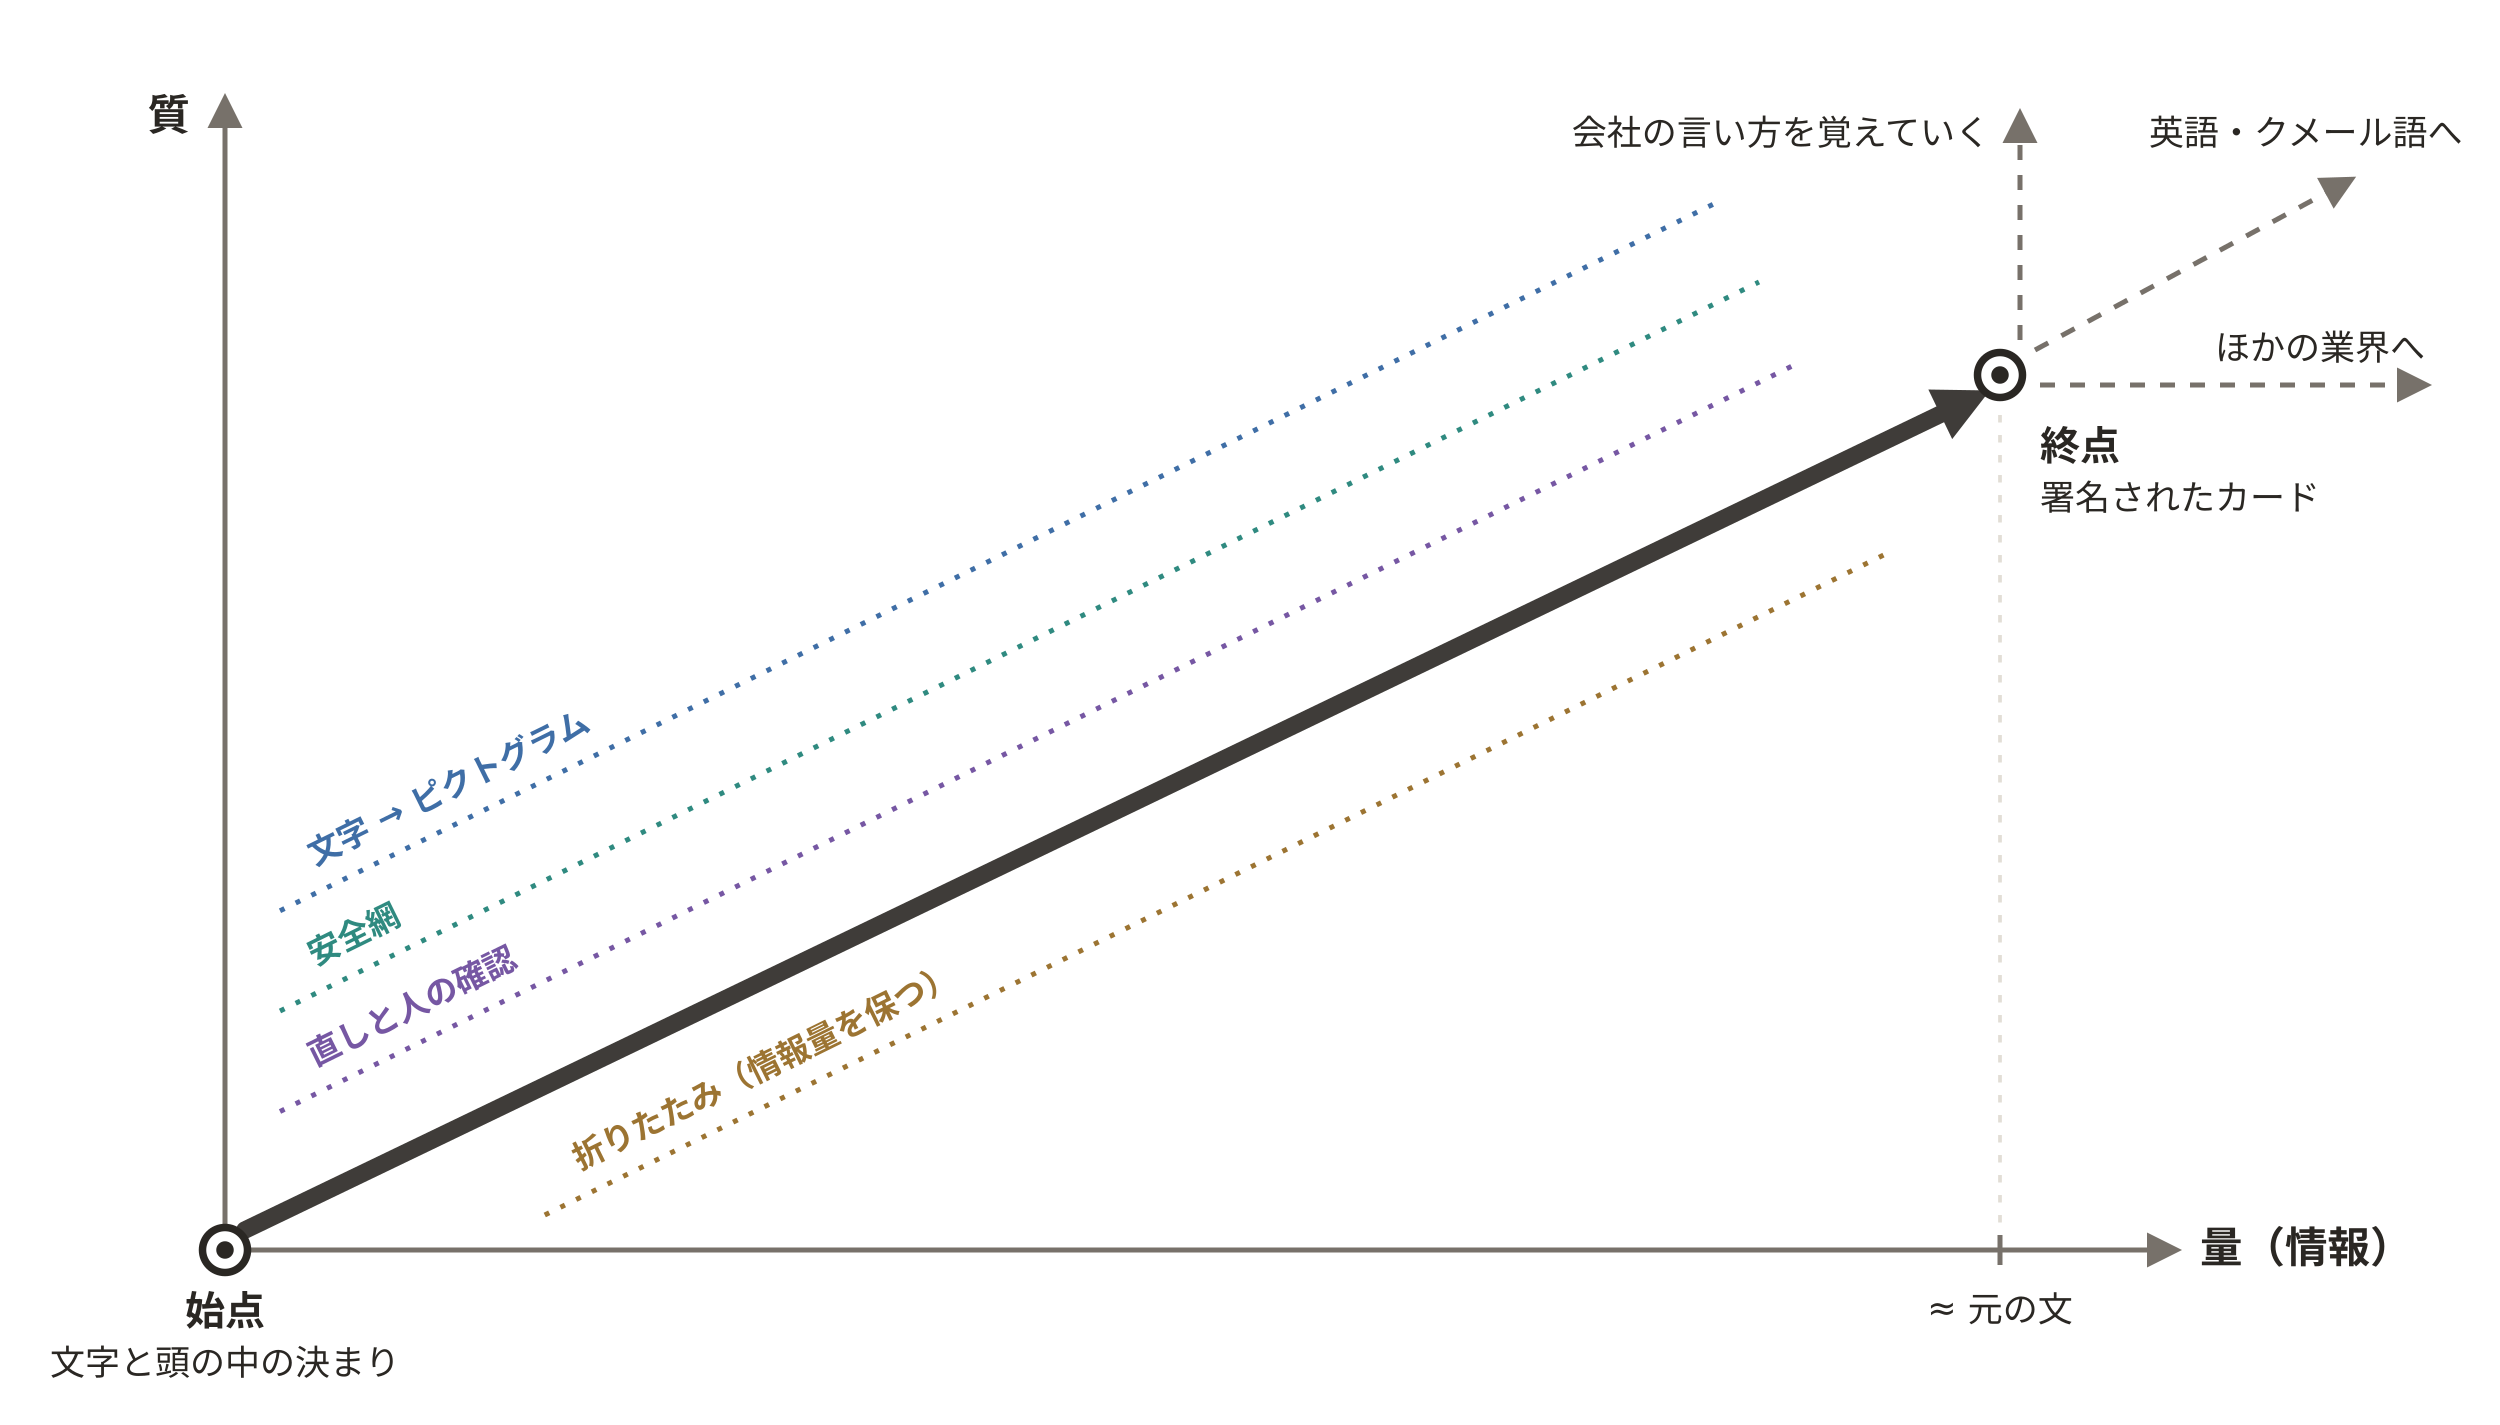
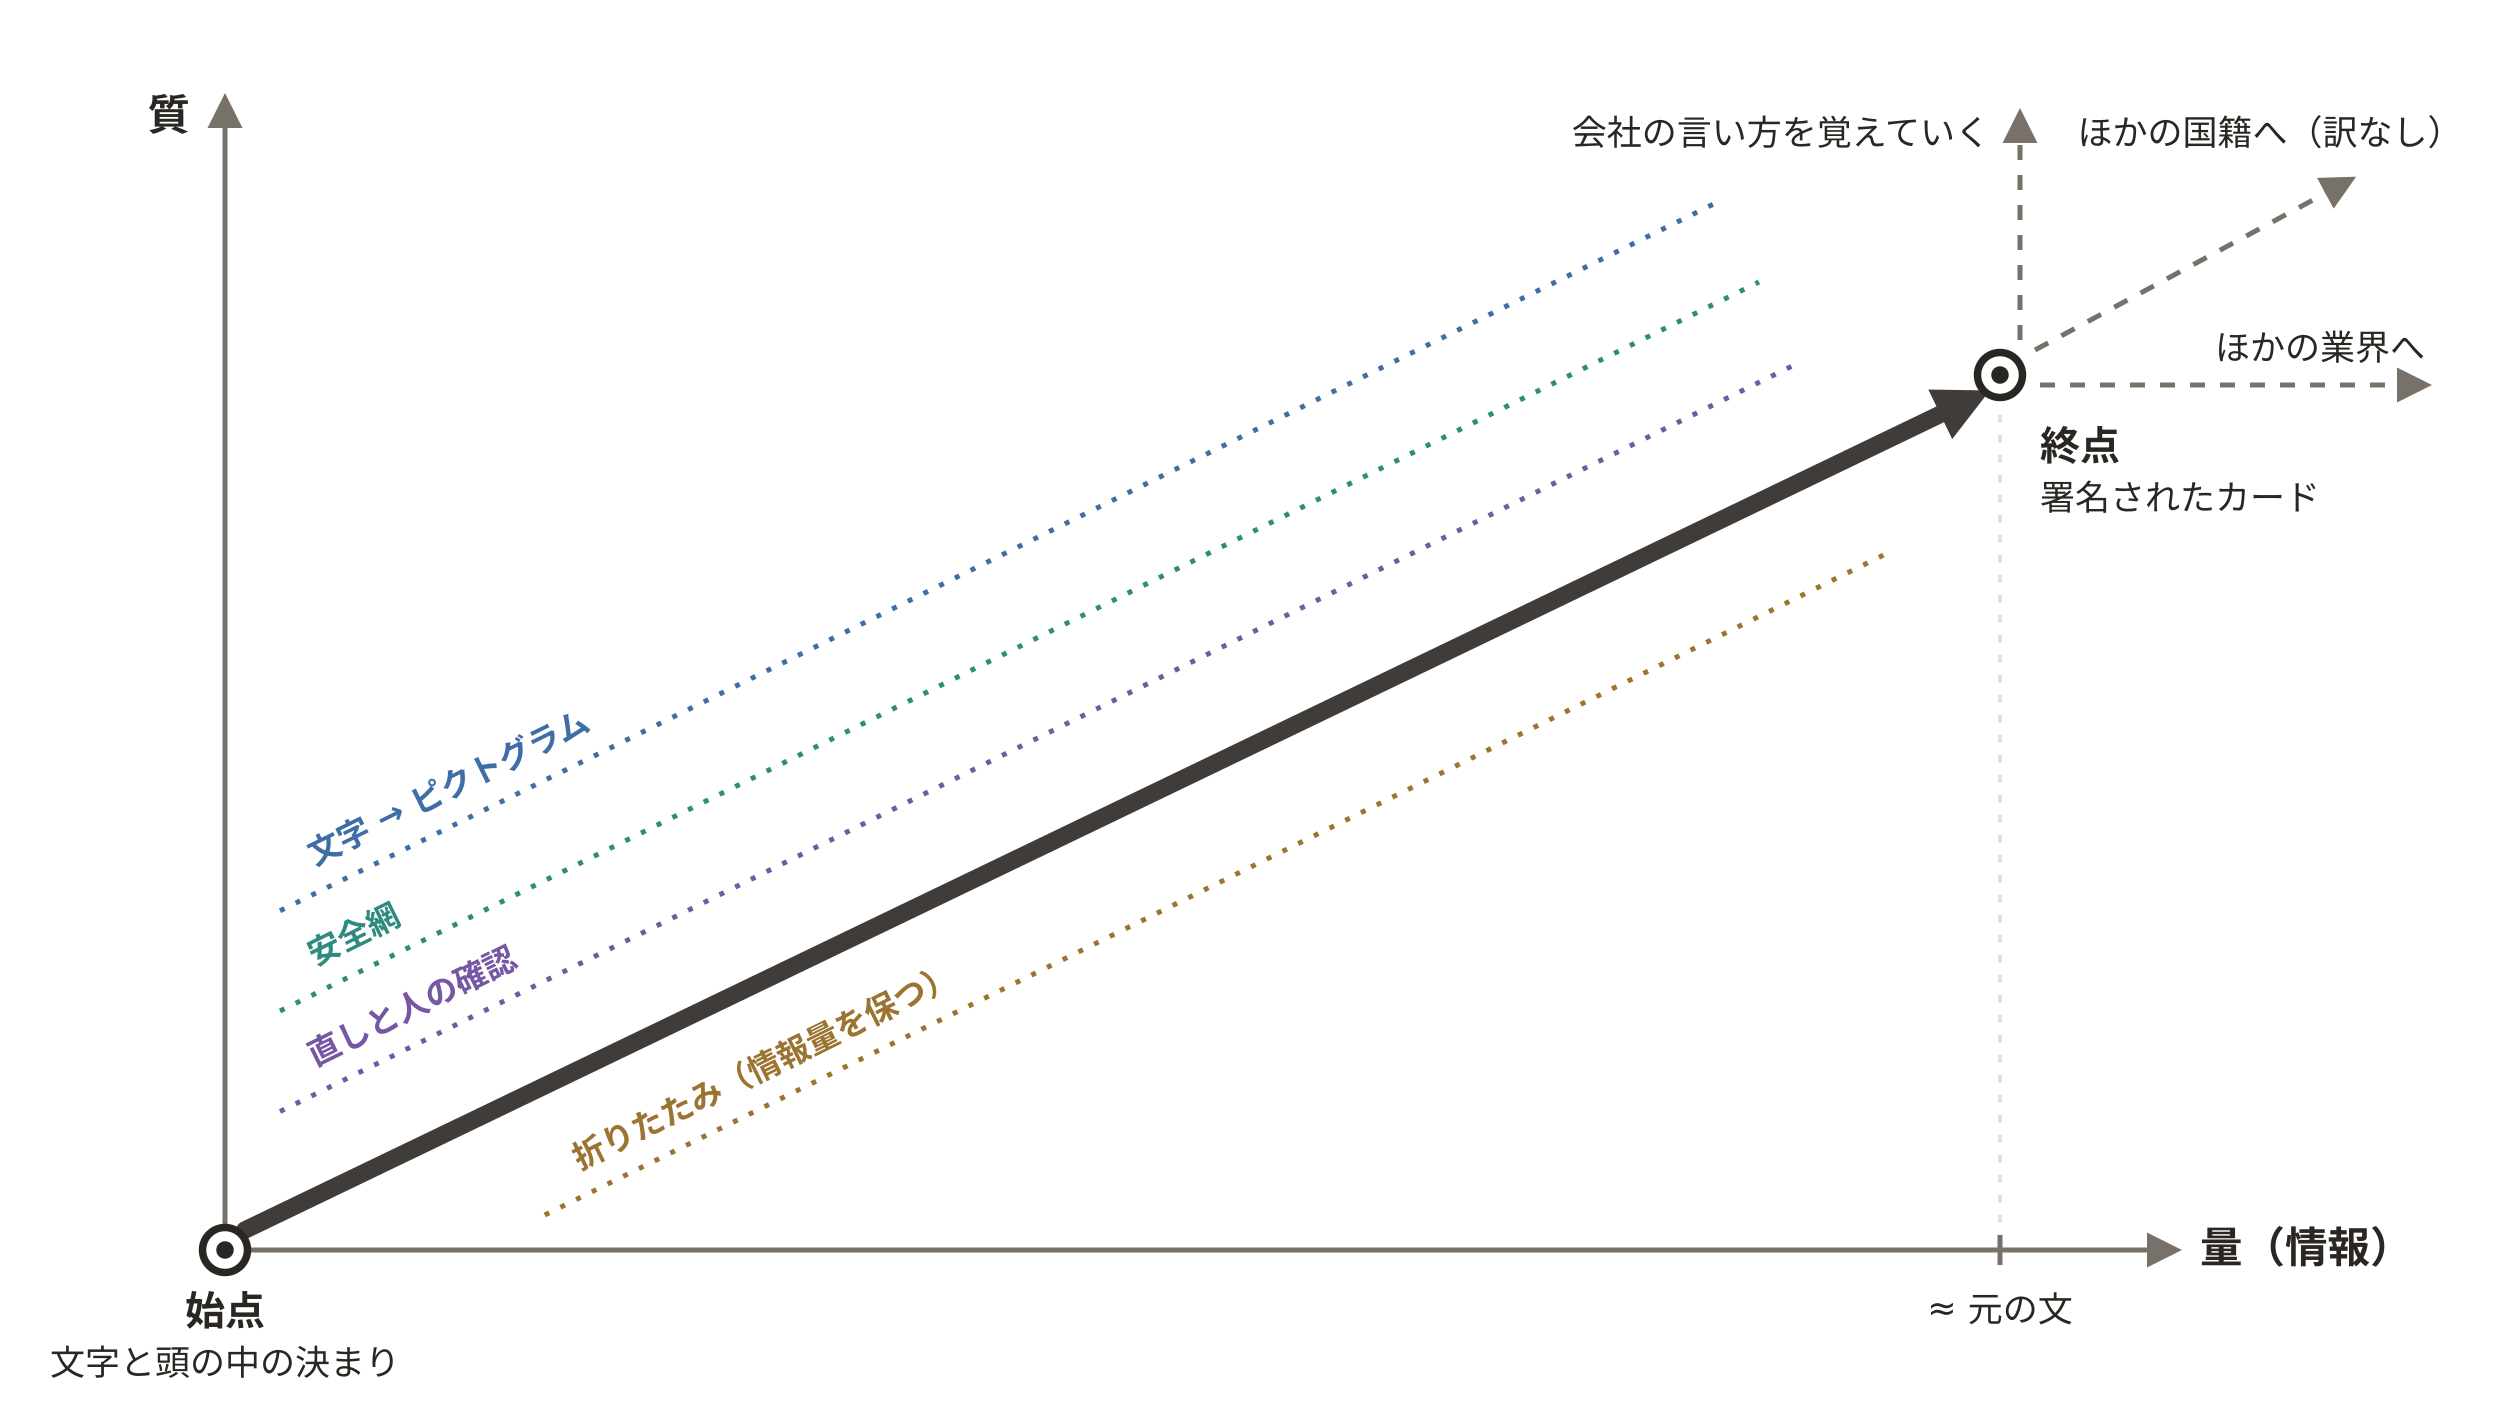
<svg xmlns="http://www.w3.org/2000/svg" viewBox="0 0 1000 570" width="1000" height="570" role="img" lang="ja">
  <style>text{font-family:"BIZ UDPGothic","Hiragino Sans","Yu Gothic UI","Meiryo",system-ui,sans-serif;fill:#2a2723}.axl{font-size:17px;font-weight:700}.lbl{font-size:16px;font-weight:700}.sm{font-size:14px}.ln{font-size:13px;font-weight:700}.mut{fill:#77716a}</style>
  <defs>
    <marker id="ahb" viewBox="0 0 10 10" refX="6" refY="5" markerWidth="22" markerHeight="22" markerUnits="userSpaceOnUse" orient="auto">
      <path d="M0 0L10 5L0 10z" fill="#2a2723" />
    </marker>
    <marker id="ahm" viewBox="0 0 10 10" refX="8" refY="5" markerWidth="7" markerHeight="7" orient="auto">
      <path d="M0 0L10 5L0 10z" fill="#77716a" />
    </marker>
  </defs>
  <rect width="1000" height="570" fill="#ffffff" />
  <g stroke="#77716a" stroke-width="2">
    <line x1="90" y1="500" x2="90" y2="40" marker-end="url(#ahm)" />
    <line x1="90" y1="500" x2="870" y2="500" marker-end="url(#ahm)" />
    <line x1="800" y1="494" x2="800" y2="506" />
  </g>
  <text x="76" y="52" class="axl" text-anchor="end">質</text>
  <text x="880" y="505" class="axl">量（情報）</text>
  <text x="800" y="528" class="sm" text-anchor="middle">≈ 元の文</text>
  <line x1="800" y1="166" x2="800" y2="492" stroke="#e2ded6" stroke-width="1.5" stroke-dasharray="3 5" />
  <line x1="112" y1="364.3" x2="687.7" y2="80.5" stroke="#3f6ea6" stroke-width="2" stroke-dasharray="2 5" />
  <text x="126" y="346.4" class="ln" fill="#3f6ea6" style="fill:#3f6ea6" transform="rotate(-26.24 126 346.4)">文字 → ピクトグラム</text>
  <line x1="112" y1="404.4" x2="703.6" y2="112.8" stroke="#2f8a80" stroke-width="2" stroke-dasharray="2 5" />
  <text x="126" y="386.5" class="ln" fill="#2f8a80" style="fill:#2f8a80" transform="rotate(-26.24 126 386.5)">安全網</text>
  <line x1="112" y1="444.6" x2="719.5" y2="145.1" stroke="#7657a3" stroke-width="2" stroke-dasharray="2 5" />
  <text x="126" y="426.7" class="ln" fill="#7657a3" style="fill:#7657a3" transform="rotate(-26.24 126 426.7)">直しと人の確認</text>
  <line x1="217.9" y1="486" x2="756.7" y2="220.4" stroke="#9c7432" stroke-width="2" stroke-dasharray="2 5" />
  <text x="231.9" y="468.1" class="ln" fill="#9c7432" style="fill:#9c7432" transform="rotate(-26.24 231.9 468.1)">折りたたみ（情報量を保つ）</text>
  <g stroke="#77716a" stroke-width="2" stroke-dasharray="6 6" fill="none">
    <line x1="808" y1="136" x2="808" y2="46" marker-end="url(#ahm)" />
    <line x1="814" y1="140" x2="940" y2="72" marker-end="url(#ahm)" />
    <line x1="816" y1="154" x2="970" y2="154" marker-end="url(#ahm)" />
  </g>
  <text x="796" y="58" class="sm" text-anchor="end">会社の言い方を覚えていく</text>
-   <text x="985" y="58" class="sm" text-anchor="end">英語・クメール語へ</text>
+   <text x="985" y="58" class="sm" text-anchor="end">ほかの国籍へ（訳なし）</text>
  <text x="970" y="144" class="sm" text-anchor="end">ほかの業界へ</text>
  <line x1="98" y1="492" x2="788" y2="160" stroke="#2a2723" stroke-width="7" stroke-linecap="round" opacity=".9" marker-end="url(#ahb)" />
  <circle cx="90" cy="500" r="9" fill="#ffffff" stroke="#2a2723" stroke-width="3" />
  <circle cx="90" cy="500" r="3.5" fill="#2a2723" />
  <circle cx="800" cy="150" r="9" fill="#ffffff" stroke="#2a2723" stroke-width="3" />
  <circle cx="800" cy="150" r="3.5" fill="#2a2723" />
  <text x="90" y="530" class="lbl" text-anchor="middle">始点</text>
  <text x="90" y="550" class="sm" text-anchor="middle">文字と頭の中の決まり</text>
  <text x="816" y="184" class="lbl">終点</text>
  <text x="816" y="204" class="sm">署名されたカード</text>
</svg>
